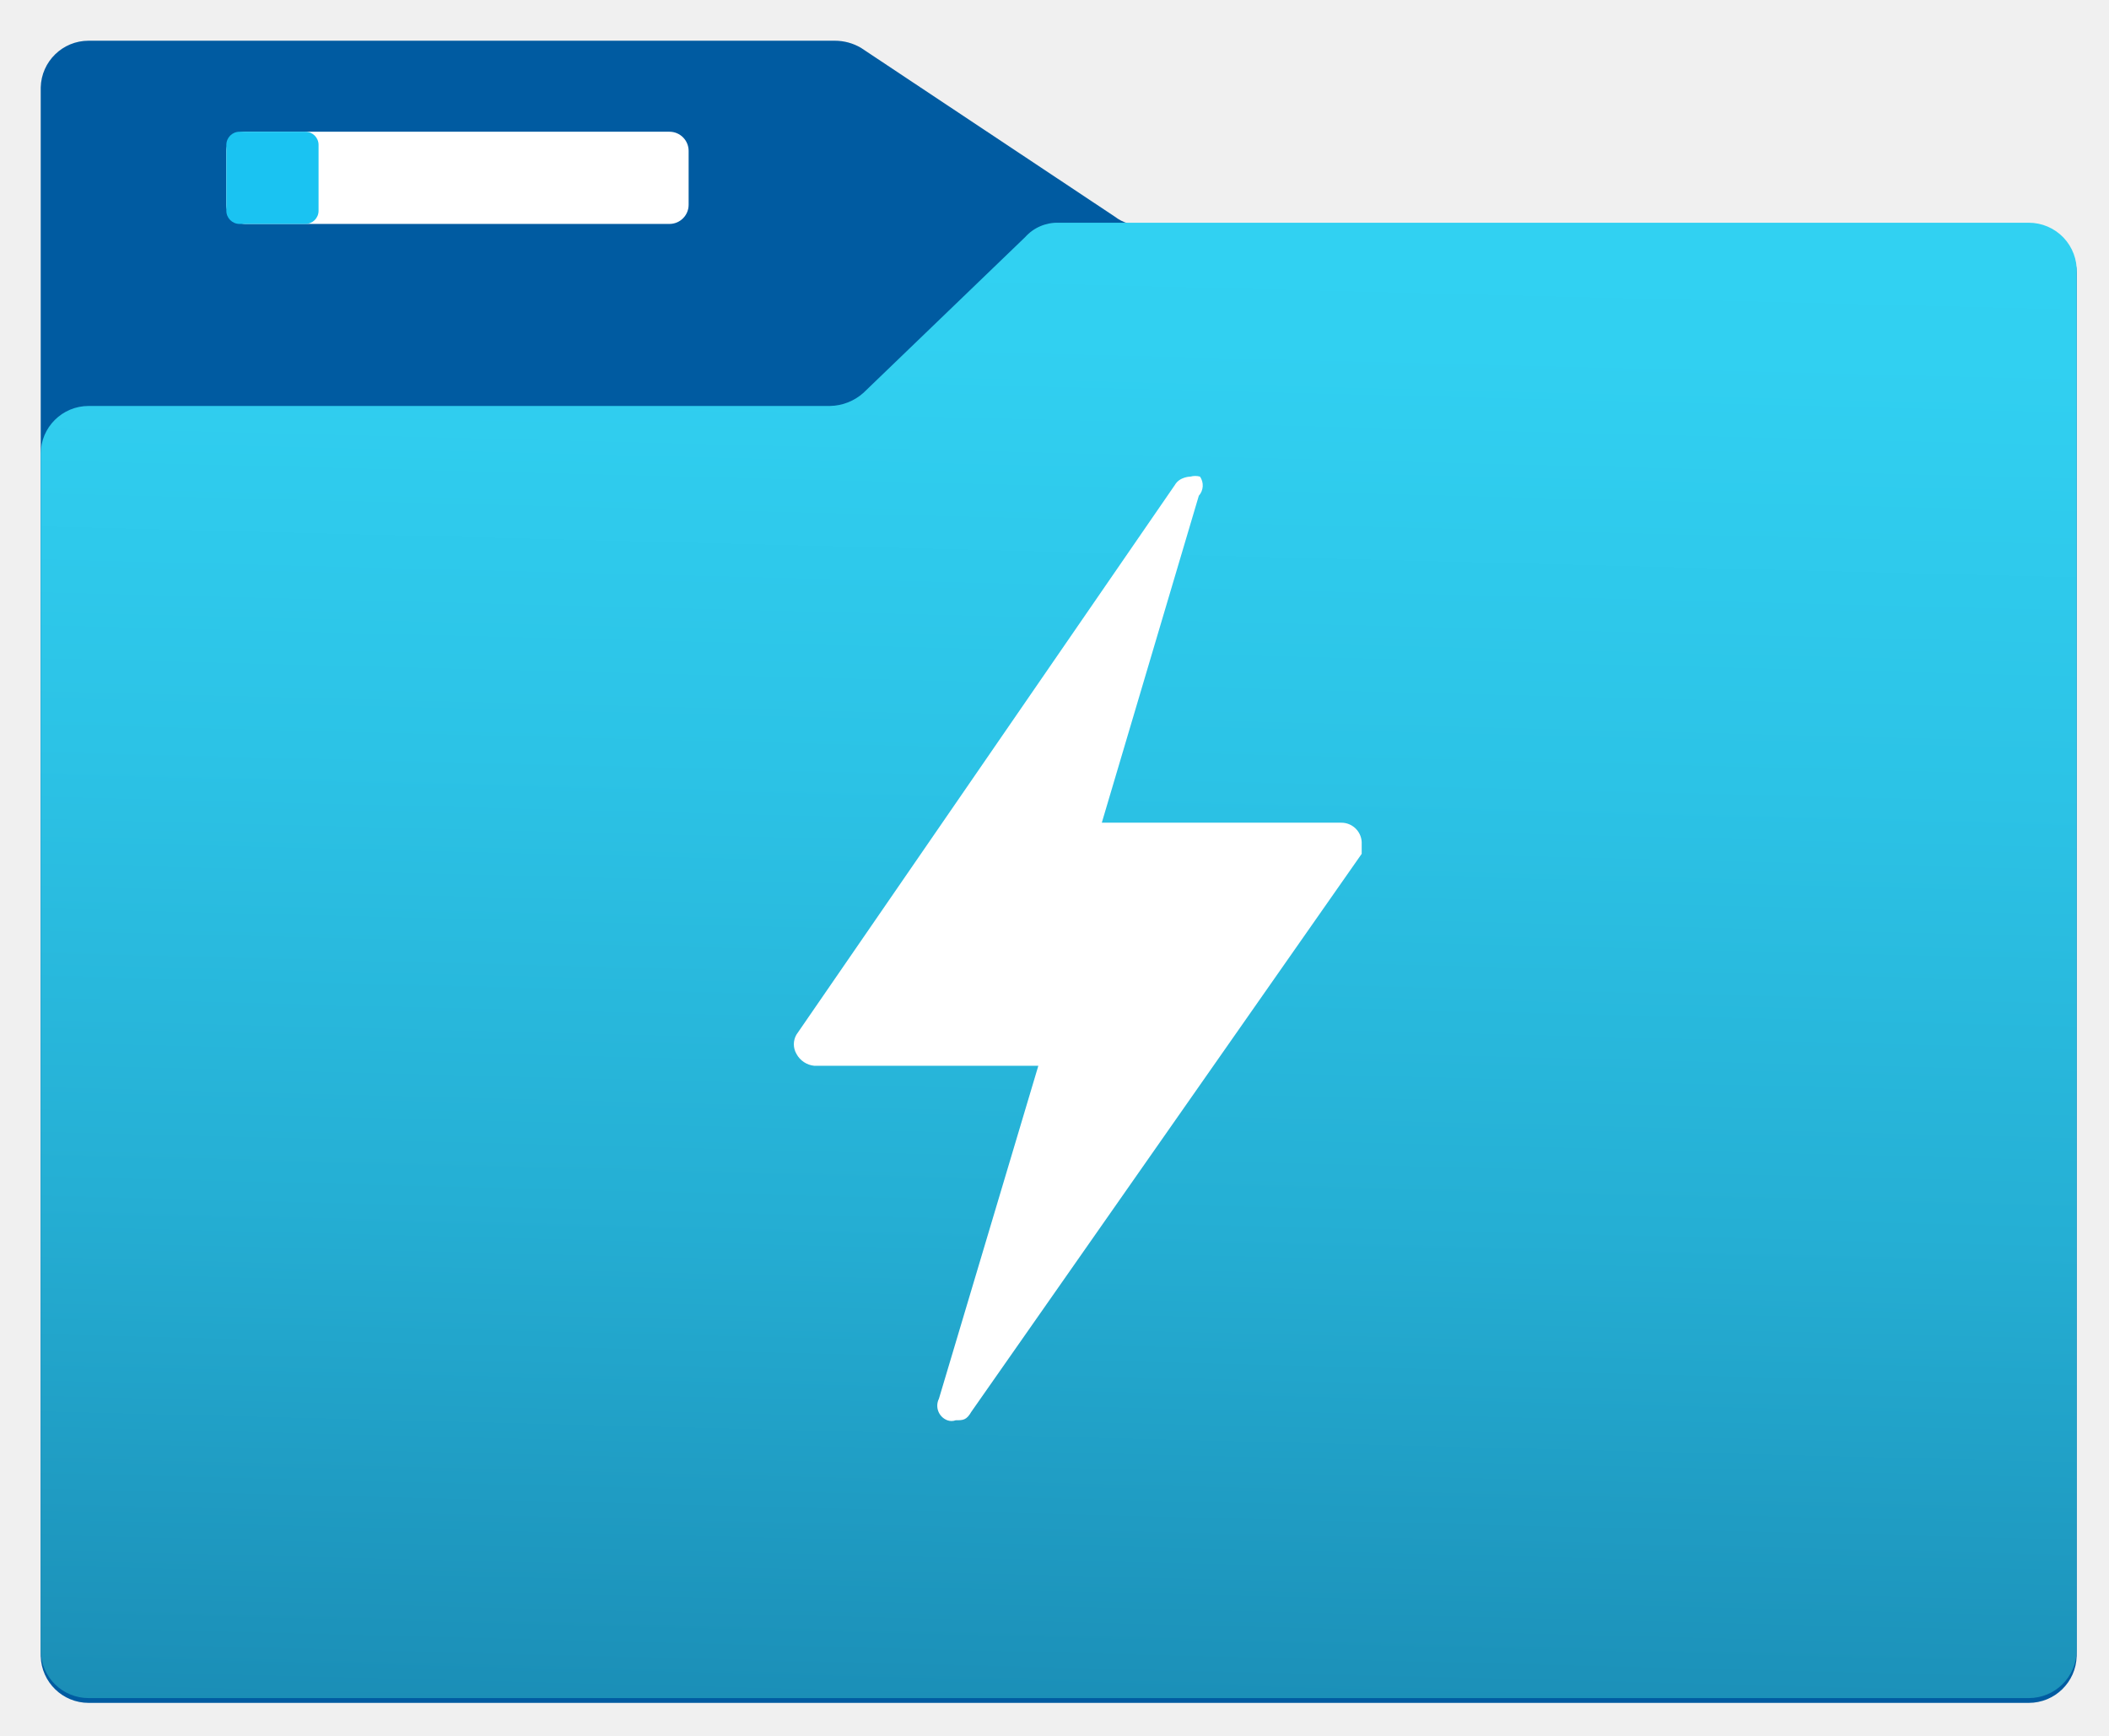
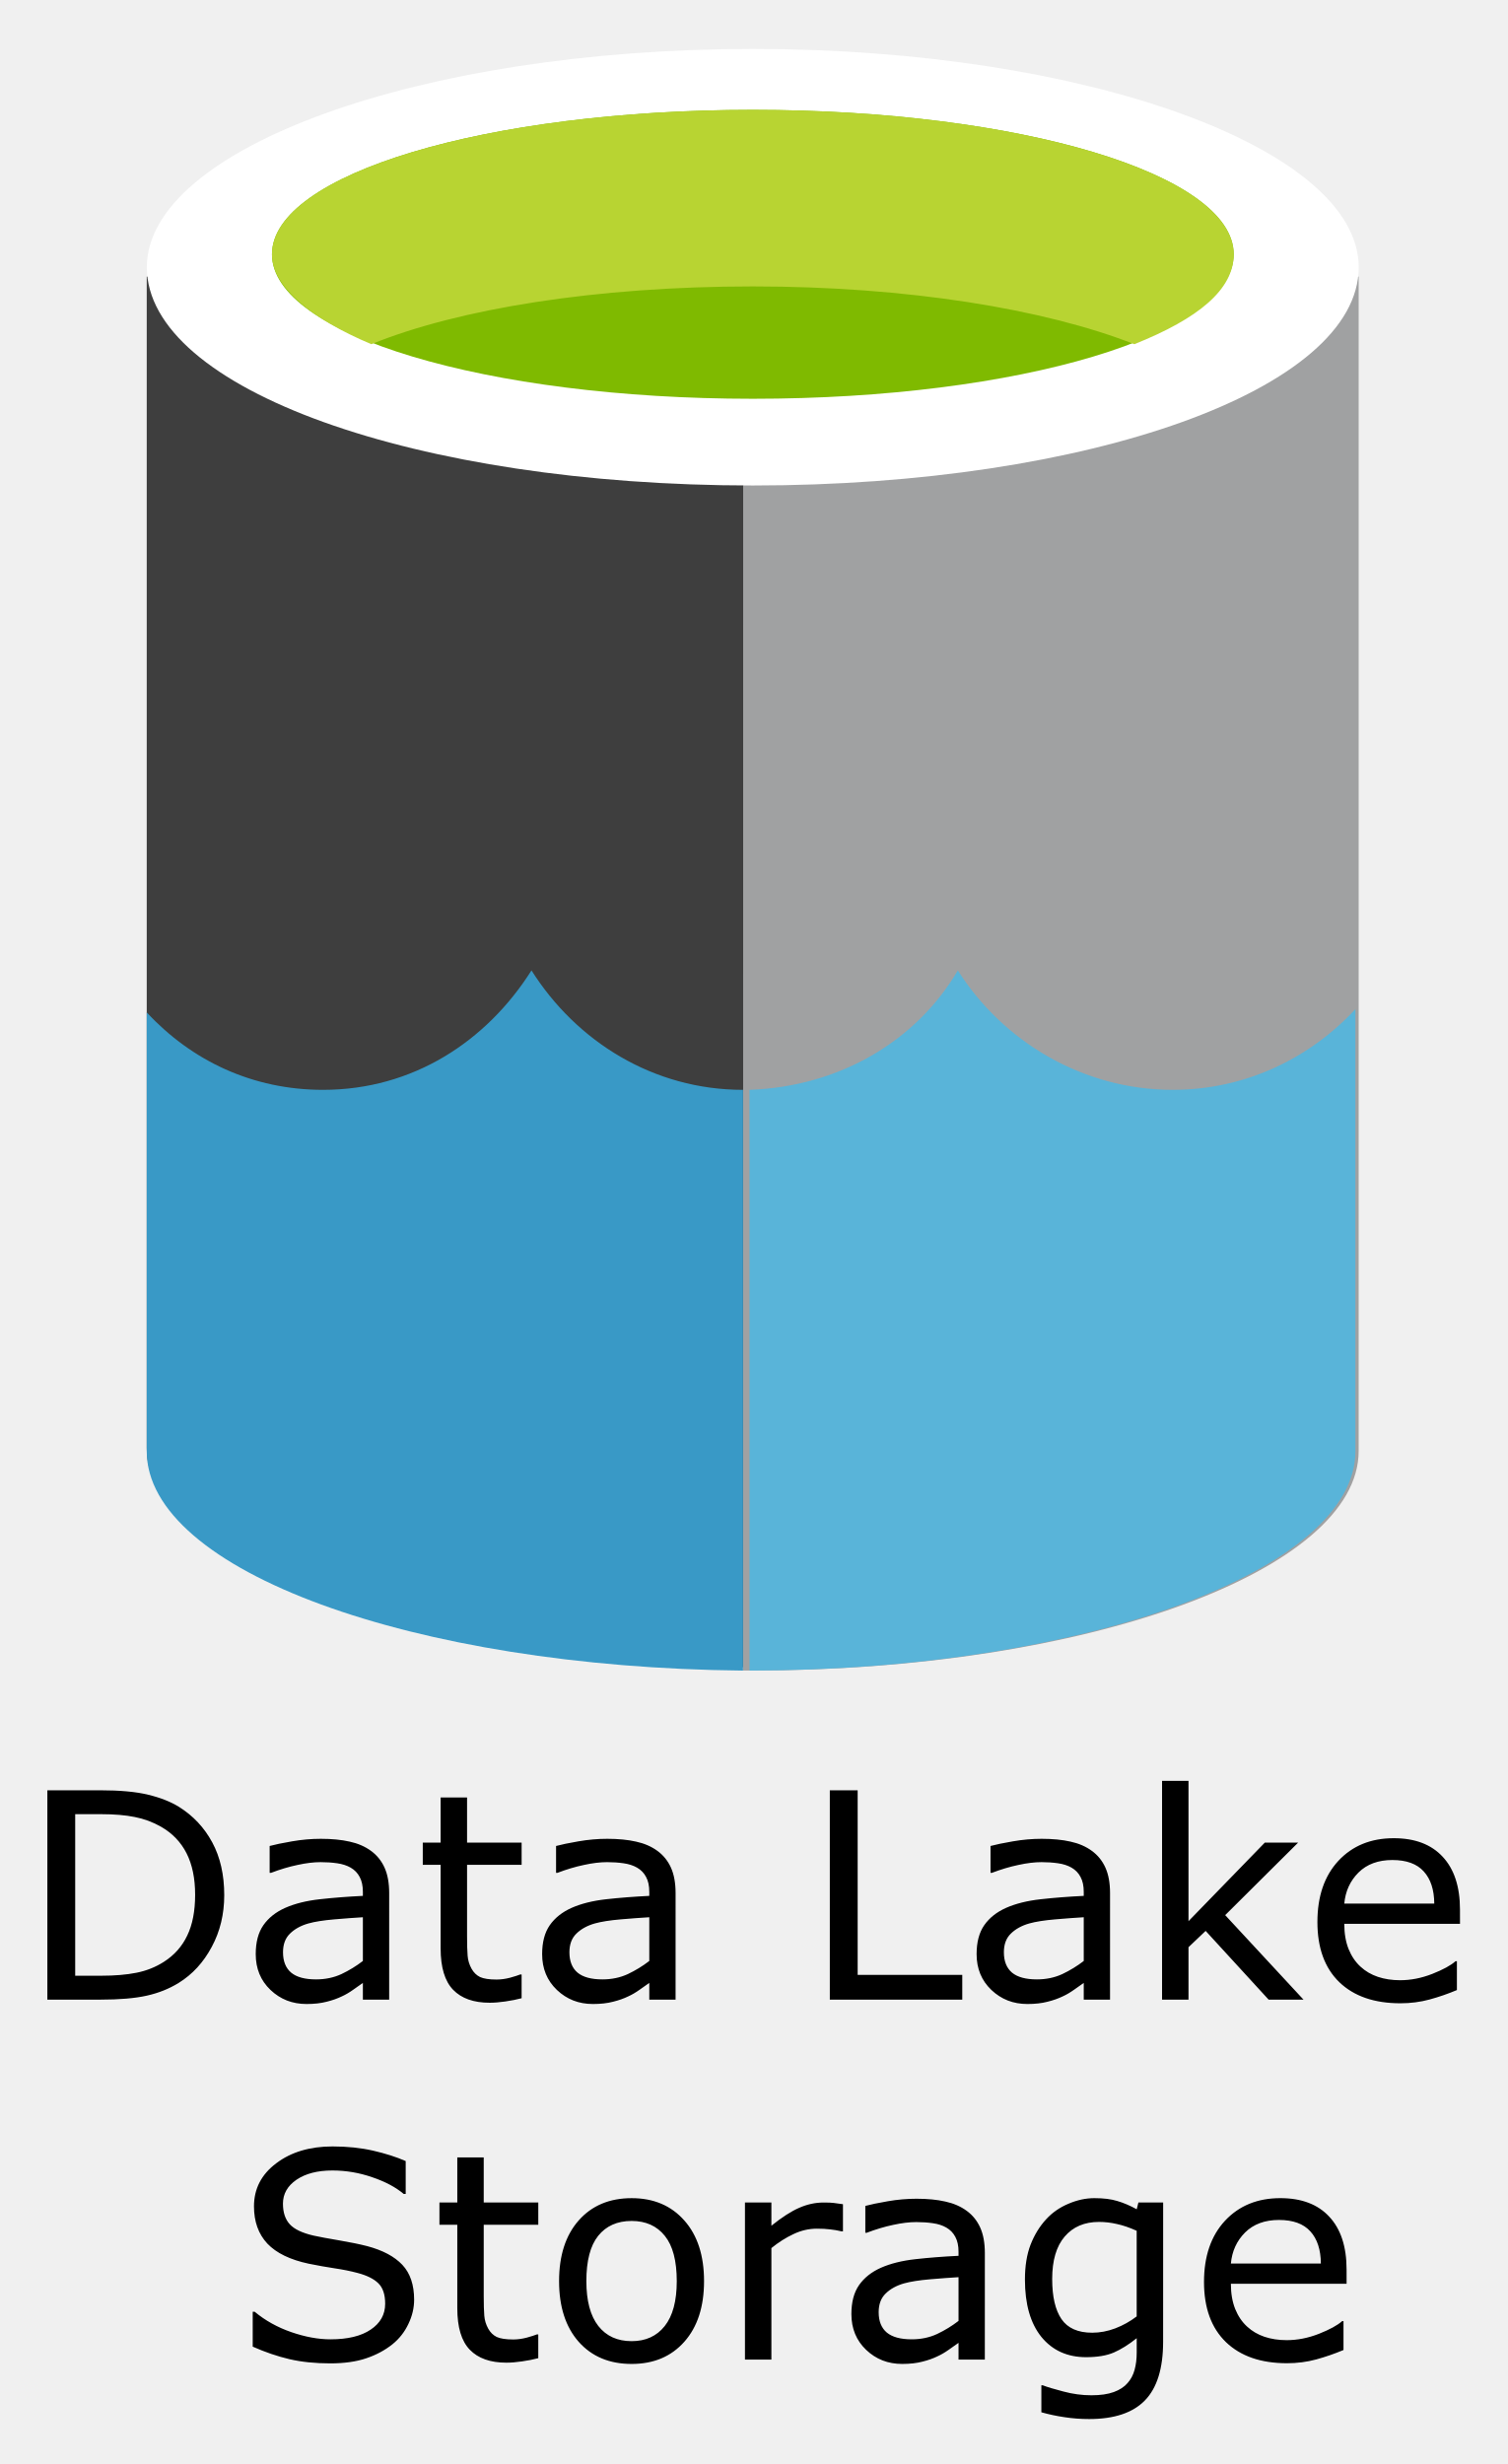
- <svg xmlns="http://www.w3.org/2000/svg" role="img" viewBox="0.16 1.72 17.61 14.49">
-   <defs>
-     <linearGradient id="a" x1="9.24" x2="8.85" y1=".96" y2="16.52" gradientUnits="userSpaceOnUse">
-       <stop offset="0" stop-color="#32d4f5" />
-       <stop offset=".23" stop-color="#31d0f1" />
-       <stop offset=".46" stop-color="#2cc3e6" />
-       <stop offset=".7" stop-color="#25afd4" />
-       <stop offset=".94" stop-color="#1c92ba" />
-       <stop offset="1" stop-color="#198ab3" />
-     </linearGradient>
-   </defs>
-   <path fill="#005ba1" d="M17.1 3.6H9.69a.34.34 0 0 1-.22-.07L7.35 2.12a.43.43 0 0 0-.22-.06H.9a.4.4 0 0 0-.4.39v13.1a.4.4 0 0 0 .4.39h16.2a.4.4 0 0 0 .4-.39V4a.4.4 0 0 0-.4-.4z" />
-   <rect width="3.86" height=".77" x="2.05" y="2.82" fill="#fff" rx=".16" />
-   <rect width=".77" height=".77" x="2.05" y="2.82" fill="#1ac3f2" rx=".11" />
-   <path fill="url(#a)" d="M17.1 3.58H9a.36.36 0 0 0-.28.12L7.37 5a.43.43 0 0 1-.28.11H.9a.4.4 0 0 0-.4.4v10a.4.4 0 0 0 .4.39h16.2a.4.4 0 0 0 .4-.39V4a.4.4 0 0 0-.4-.42z" />
-   <path fill="#fff" d="M10.18 5.7a.15.15 0 0 0-.08 0s-.09 0-.13.07l-3.16 4.59a.16.16 0 0 0 0 .16.19.19 0 0 0 .15.1h1.87L8 13.4a.13.13 0 0 0 .07.18.1.1 0 0 0 .07 0c.06 0 .09 0 .13-.07l3.26-4.66v-.1a.17.17 0 0 0-.17-.16h-2l.81-2.73a.13.13 0 0 0 .01-.16z" />
+ <svg xmlns="http://www.w3.org/2000/svg" role="img" viewBox="19.87 7.37 171.27 280.02">
+   <g>
+     <path fill="#3e3e3e" d="M 36.545,38.806 V 171.916 c 0,13.935 30.606,24.931 68.859,24.931 V 38.806 Z" />
+     <path fill="#a0a1a2" d="m 104.323,197.216 h 1.089 c 37.89,0 68.859,-11.364 68.859,-24.937 V 38.806 H 104.325 Z" />
+     <path fill="#3999c6" d="m 104.31,197.222 v -65.998 c -10.198,0 -18.945,-5.504 -24.041,-13.573 -5.102,8.068 -13.48,13.573 -23.685,13.573 -8.016,0 -14.937,-3.303 -20.039,-8.8 v 49.868 c 0,13.566 30.244,24.568 67.765,24.931 z" />
+     <path fill="#59b4d9" d="m 153.13,131.224 c -10.198,0 -19.308,-5.504 -24.41,-13.573 -4.733,8.068 -13.48,13.204 -23.678,13.573 v 65.998 c 37.89,0 68.859,-11.364 68.859,-24.931 v -50.237 c -5.102,5.498 -12.386,9.169 -20.771,9.169 z" />
+     <path fill="#fff" d="m 174.276,37.738 c 0,13.856 -30.606,24.805 -68.859,24.805 -38.253,0 -68.859,-10.949 -68.859,-24.805 0,-13.5 30.969,-24.805 68.859,-24.805 37.89,0 68.859,11.305 68.859,24.805 z" />
+     <path fill="#7fba00" d="m 160.071,36.274 c 0,9.117 -24.41,16.414 -54.647,16.414 -30.237,0 -54.647,-7.297 -54.647,-16.414 0,-9.123 24.41,-16.42 54.647,-16.42 30.237,0 54.647,7.297 54.647,16.42 z" />
+     <path fill="#b8d432" d="m 148.779,46.485 c 7.284,-2.913 11.292,-6.203 11.292,-10.211 0,-9.123 -24.41,-16.42 -54.647,-16.42 -30.237,0 -54.647,7.297 -54.647,16.42 0,3.645 4.37,7.297 11.292,10.211 9.835,-4.008 25.504,-6.565 43.355,-6.565 17.488,0 33.151,2.557 43.355,6.565 z" />
+     <g stroke-width=".341" text-anchor="middle">
+       <path style="text-align:center" d="M45.353 222.746q0 3.244-1.422 5.88-1.406 2.636-3.755 4.09-1.63 1.007-3.643 1.454-1.997.447-5.273.447h-6.008v-23.792h5.944q3.483 0 5.529.511 2.061.495 3.483 1.374 2.429 1.518 3.787 4.043 1.358 2.525 1.358 5.992zm-3.308-.048q0-2.796-.975-4.714-.975-1.917-2.908-3.02-1.406-.799-2.988-1.103-1.582-.32-3.787-.32h-2.972v18.359h2.972q2.285 0 3.979-.336 1.71-.336 3.132-1.246 1.774-1.134 2.652-2.988.895-1.853.895-4.634zM64.096 234.618h-2.988v-1.901q-.399.272-1.087.767-.671.479-1.31.767-.751.367-1.726.607-.975.256-2.285.256-2.413 0-4.09-1.598-1.678-1.598-1.678-4.074 0-2.029.863-3.276.879-1.262 2.493-1.981 1.63-.719 3.915-.975 2.285-.256 4.905-.383v-.463q0-1.023-.368-1.694-.352-.671-1.023-1.055-.639-.367-1.534-.495-.895-.128-1.869-.128-1.182 0-2.636.32-1.454.304-3.004.895h-.16v-3.052q.879-.24 2.541-.527 1.662-.288 3.276-.288 1.885 0 3.276.32 1.406.304 2.429 1.055 1.007.735 1.534 1.901.527 1.166.527 2.892zm-2.988-4.394v-4.969q-1.374.08-3.244.24-1.853.16-2.94.463-1.294.367-2.093 1.15-.799.767-.799 2.125 0 1.534.927 2.317.927.767 2.828.767 1.582 0 2.892-.607 1.31-.623 2.429-1.486zM79.147 234.458q-.847.224-1.853.368-.991.144-1.774.144-2.732 0-4.154-1.47-1.422-1.47-1.422-4.714v-9.491H67.915v-2.525h2.029v-5.129h3.004v5.129h6.2v2.525h-6.2v8.133q0 1.406.064 2.205.064.783.447 1.47.352.639.959.943.623.288 1.885.288.735 0 1.534-.208.799-.224 1.15-.367h.16zM96.644 234.618h-2.988v-1.901q-.399.272-1.087.767-.671.479-1.31.767-.751.367-1.726.607-.975.256-2.285.256-2.413 0-4.09-1.598-1.678-1.598-1.678-4.074 0-2.029.863-3.276.879-1.262 2.493-1.981 1.63-.719 3.915-.975 2.285-.256 4.905-.383v-.463q0-1.023-.368-1.694-.352-.671-1.023-1.055-.639-.367-1.534-.495-.895-.128-1.869-.128-1.182 0-2.636.32-1.454.304-3.004.895h-.16v-3.052q.879-.24 2.541-.527 1.662-.288 3.276-.288 1.885 0 3.276.32 1.406.304 2.429 1.055 1.007.735 1.534 1.901.527 1.166.527 2.892zm-2.988-4.394v-4.969q-1.374.08-3.244.24-1.853.16-2.94.463-1.294.367-2.093 1.15-.799.767-.799 2.125 0 1.534.927 2.317.927.767 2.828.767 1.582 0 2.892-.607 1.31-.623 2.429-1.486zM129.224 234.618H114.172v-23.792h3.164v20.98h11.888zM146.017 234.618h-2.988v-1.901q-.399.272-1.087.767-.671.479-1.31.767-.751.367-1.726.607-.975.256-2.285.256-2.413 0-4.09-1.598-1.678-1.598-1.678-4.074 0-2.029.863-3.276.879-1.262 2.493-1.981 1.63-.719 3.915-.975 2.285-.256 4.905-.383v-.463q0-1.023-.368-1.694-.352-.671-1.023-1.055-.639-.367-1.534-.495-.895-.128-1.869-.128-1.182 0-2.636.32-1.454.304-3.004.895h-.16v-3.052q.879-.24 2.541-.527 1.662-.288 3.276-.288 1.885 0 3.276.32 1.406.304 2.429 1.055 1.007.735 1.534 1.901.527 1.166.527 2.892zm-2.988-4.394v-4.969q-1.374.08-3.244.24-1.853.16-2.94.463-1.294.367-2.093 1.15-.799.767-.799 2.125 0 1.534.927 2.317.927.767 2.828.767 1.582 0 2.892-.607 1.31-.623 2.429-1.486zM168.003 234.618h-3.963l-7.158-7.813-1.949 1.853v5.96h-3.004v-24.862h3.004v15.946l8.676-8.932h3.787l-8.293 8.245zM185.787 226.005h-13.15q0 1.646.495 2.876.495 1.214 1.358 1.997.831.767 1.965 1.15 1.15.383 2.525.383 1.822 0 3.659-.719 1.853-.735 2.636-1.438h.16v3.276q-1.518.639-3.1 1.071-1.582.431-3.324.431-4.442 0-6.935-2.397-2.493-2.413-2.493-6.839 0-4.378 2.381-6.951 2.397-2.573 6.295-2.573 3.611 0 5.56 2.109 1.965 2.109 1.965 5.992zm-2.924-2.301q-.016-2.365-1.198-3.659-1.166-1.294-3.563-1.294-2.413 0-3.851 1.422-1.422 1.422-1.614 3.531zM66.932 268.732q0 1.39-.655 2.748-.639 1.358-1.806 2.301-1.278 1.023-2.988 1.598-1.694.575-4.09.575-2.573 0-4.634-.479-2.045-.479-4.17-1.422v-3.963h.224q1.806 1.502 4.17 2.317 2.365.815 4.442.815 2.94 0 4.57-1.103 1.646-1.103 1.646-2.94 0-1.582-.783-2.333-.767-.751-2.349-1.166-1.198-.32-2.604-.527-1.39-.208-2.956-.527-3.164-.671-4.698-2.285-1.518-1.63-1.518-4.234 0-2.988 2.525-4.889 2.525-1.917 6.407-1.917 2.509 0 4.602.479 2.093.479 3.707 1.182v3.739H65.75q-1.358-1.15-3.579-1.901-2.205-.767-4.522-.767-2.541 0-4.09 1.055-1.534 1.055-1.534 2.716 0 1.486.767 2.333.767.847 2.7 1.294 1.023.224 2.908.543 1.885.32 3.196.655 2.652.703 3.995 2.125 1.342 1.422 1.342 3.979zM81.041 275.363q-.847.224-1.853.367-.991.144-1.774.144-2.732 0-4.154-1.47-1.422-1.47-1.422-4.714v-9.491h-2.029v-2.525h2.029v-5.129h3.004v5.129h6.2v2.525h-6.2v8.133q0 1.406.064 2.205.064.783.447 1.47.352.639.959.943.623.288 1.885.288.735 0 1.534-.208.799-.224 1.15-.367h.16zM99.879 266.607q0 4.362-2.237 6.887-2.237 2.525-5.992 2.525-3.787 0-6.024-2.525-2.221-2.525-2.221-6.887 0-4.362 2.221-6.887 2.237-2.541 6.024-2.541 3.755 0 5.992 2.541 2.237 2.525 2.237 6.887zm-3.1 0q0-3.467-1.358-5.145-1.358-1.694-3.771-1.694-2.445 0-3.803 1.694-1.342 1.678-1.342 5.145 0 3.355 1.358 5.097 1.358 1.726 3.787 1.726 2.397 0 3.755-1.71 1.374-1.726 1.374-5.113zM115.666 260.95h-.16q-.671-.16-1.31-.224-.623-.08-1.486-.08-1.39 0-2.684.623-1.294.607-2.493 1.582v12.671h-3.004v-17.848h3.004v2.636q1.79-1.438 3.148-2.029 1.374-.607 2.796-.607.783 0 1.134.048.352.032 1.055.144zM131.788 275.522h-2.988v-1.901q-.399.272-1.087.767-.671.479-1.31.767-.751.368-1.726.607-.975.256-2.285.256-2.413 0-4.09-1.598-1.678-1.598-1.678-4.074 0-2.029.863-3.276.879-1.262 2.493-1.981 1.63-.719 3.915-.975 2.285-.256 4.905-.383v-.463q0-1.023-.367-1.694-.352-.671-1.023-1.055-.639-.368-1.534-.495-.895-.128-1.869-.128-1.182 0-2.636.32-1.454.304-3.004.895h-.16v-3.052q.879-.24 2.541-.527 1.662-.288 3.276-.288 1.885 0 3.276.32 1.406.304 2.429 1.055 1.007.735 1.534 1.901.527 1.166.527 2.892zm-2.988-4.394v-4.969q-1.374.08-3.244.24-1.853.16-2.94.463-1.294.367-2.093 1.15-.799.767-.799 2.125 0 1.534.927 2.317.927.767 2.828.767 1.582 0 2.892-.607 1.31-.623 2.429-1.486zM152.049 273.493q0 4.538-2.061 6.663-2.061 2.125-6.343 2.125-1.422 0-2.78-.208-1.342-.192-2.652-.559v-3.068h.16q.735.288 2.333.703 1.598.431 3.196.431 1.534 0 2.541-.367 1.007-.367 1.566-1.023.559-.623.799-1.502.24-.879.24-1.965v-1.63q-1.358 1.087-2.604 1.63-1.23.527-3.148.527-3.196 0-5.081-2.301-1.869-2.317-1.869-6.519 0-2.301.639-3.963.655-1.678 1.774-2.892 1.039-1.134 2.525-1.758 1.486-.639 2.956-.639 1.55 0 2.588.32 1.055.304 2.221.943l.192-.767h2.812zm-3.004-2.876v-9.731q-1.198-.543-2.237-.767-1.023-.24-2.045-.24-2.477 0-3.899 1.662-1.422 1.662-1.422 4.825 0 3.004 1.055 4.554 1.055 1.55 3.499 1.55 1.31 0 2.62-.495 1.326-.511 2.429-1.358zM172.9 266.91h-13.15q0 1.646.495 2.876.495 1.214 1.358 1.997.831.767 1.965 1.15 1.15.383 2.525.383 1.822 0 3.659-.719 1.853-.735 2.636-1.438h.16v3.276q-1.518.639-3.1 1.071-1.582.431-3.324.431-4.442 0-6.935-2.397-2.493-2.413-2.493-6.839 0-4.378 2.381-6.951 2.397-2.573 6.295-2.573 3.611 0 5.56 2.109 1.965 2.109 1.965 5.992zm-2.924-2.301q-.016-2.365-1.198-3.659-1.166-1.294-3.563-1.294-2.413 0-3.851 1.422-1.422 1.422-1.614 3.531z" />
+     </g>
+   </g>
</svg>
